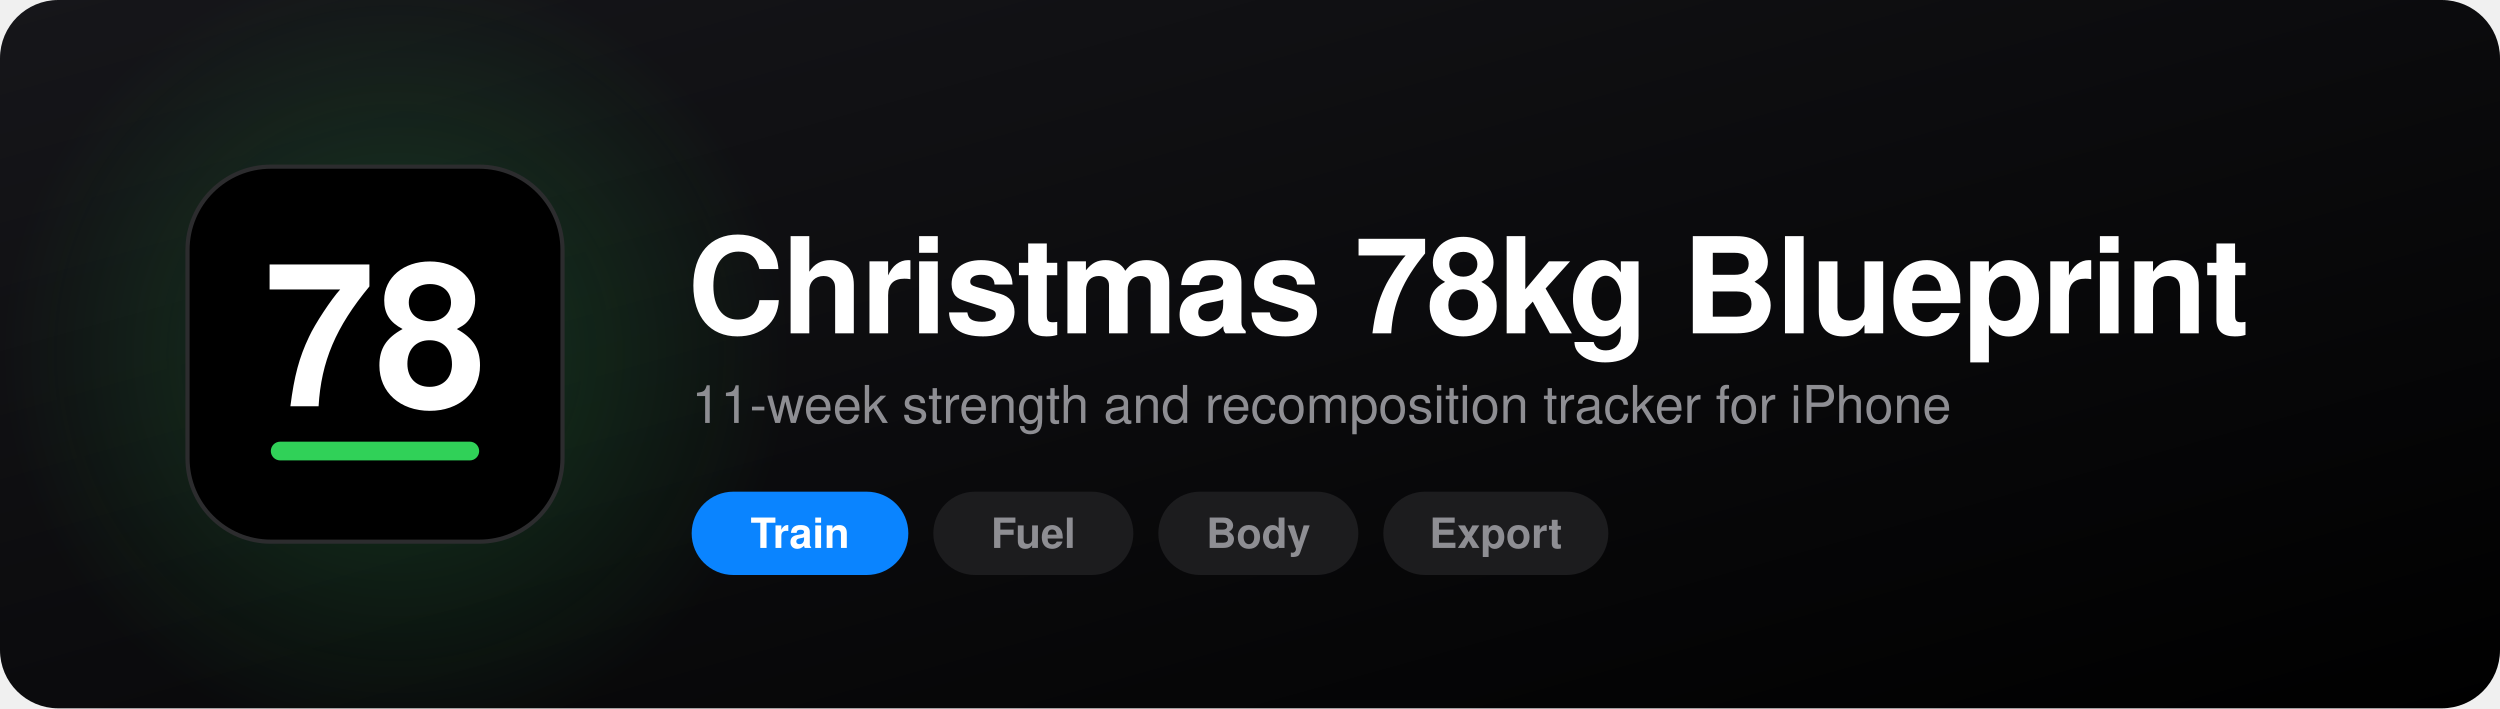
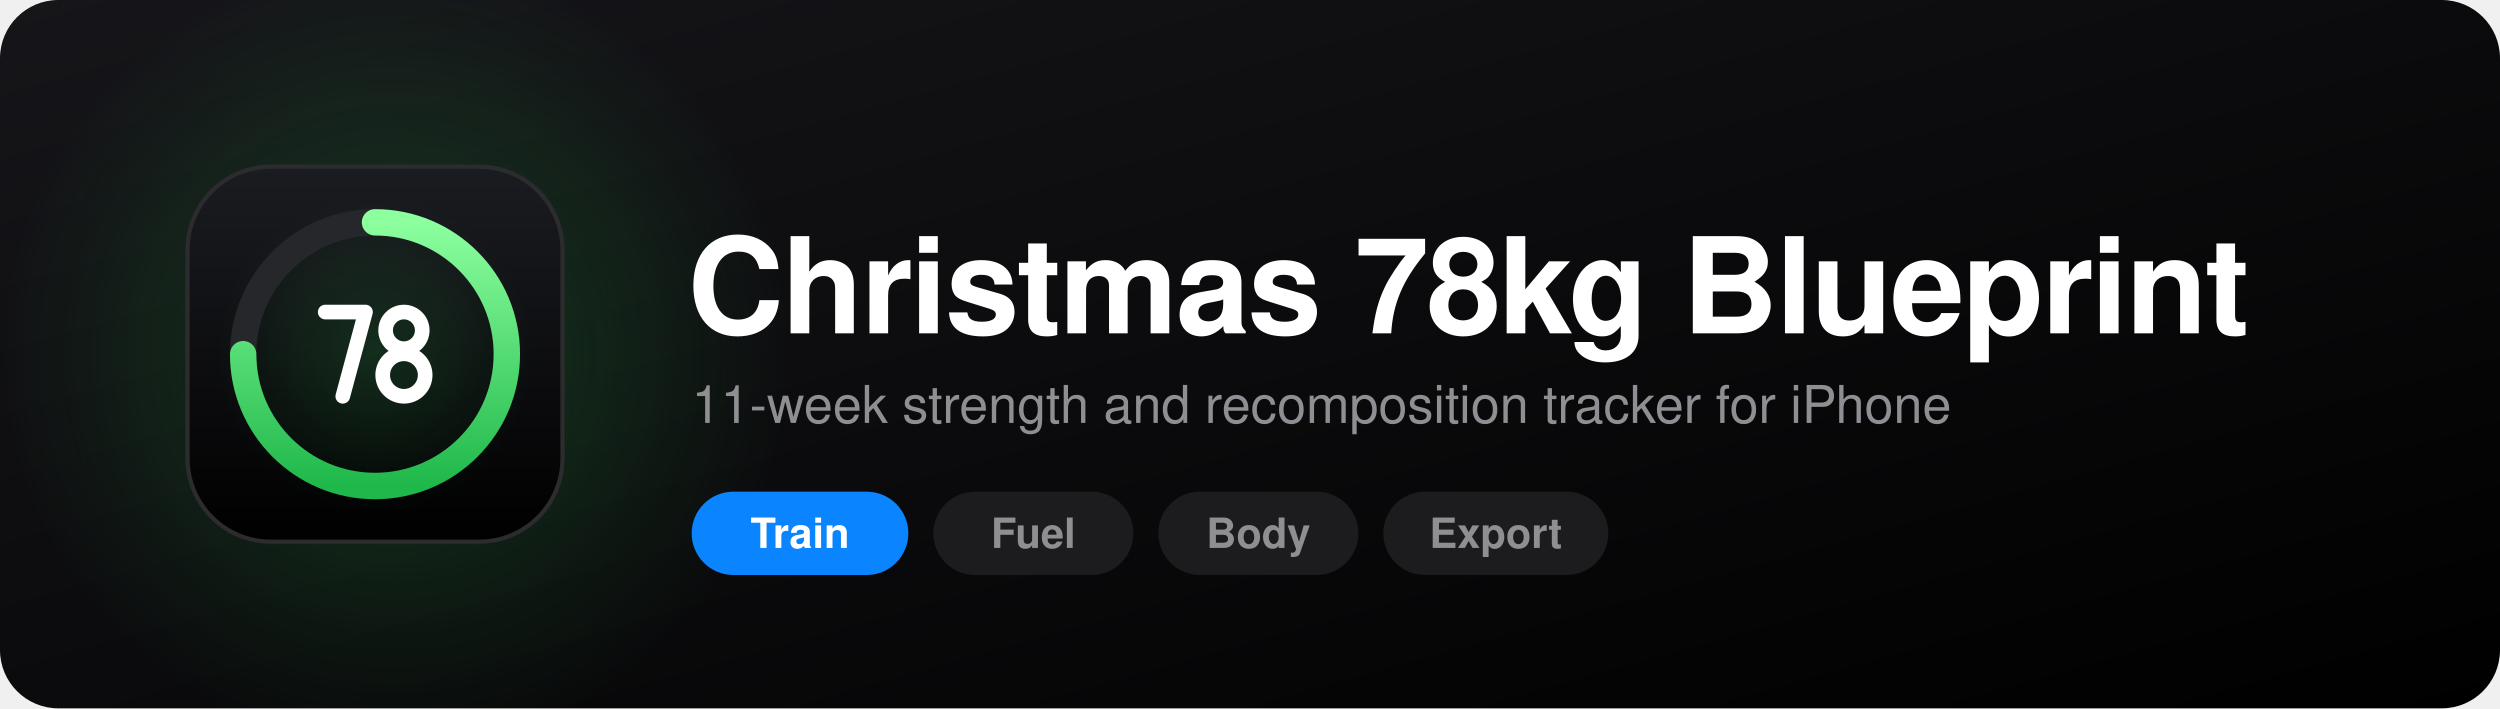
<svg xmlns="http://www.w3.org/2000/svg" viewBox="0 0 1200 340" width="1200" height="340" role="img" aria-label="Christmas 78kg Blueprint">
  <defs>
    <linearGradient id="bg" x1="0" y1="0" x2="1" y2="1">
      <stop offset="0" stop-color="#16161a" />
      <stop offset="1" stop-color="#000000" />
    </linearGradient>
    <radialGradient id="glow" cx="0.5" cy="0.5" r="0.5">
      <stop offset="0" stop-color="#30d158" stop-opacity="0.22" />
      <stop offset="1" stop-color="#30d158" stop-opacity="0" />
    </radialGradient>
  </defs>
  <rect width="1200" height="340" rx="28" fill="url(#bg)" />
  <circle cx="190" cy="170" r="190" fill="url(#glow)" />
-   <rect x="90" y="80" width="180" height="180" rx="40" fill="#000" stroke="#2c2c2e" stroke-width="2" />
-   <text x="180" y="195" text-anchor="middle" font-family="-apple-system, 'SF Pro Display', Helvetica, Arial, sans-serif" font-size="96" font-weight="800" fill="#ffffff">78</text>
-   <rect x="130" y="212" width="100" height="9" rx="4.5" fill="#30d158" />
+   <defs>
+     <linearGradient id="lbg" x1="0" y1="0" x2="0" y2="1">
+       <stop offset="0" stop-color="#1b1c21" />
+       <stop offset="1" stop-color="#000000" />
+     </linearGradient>
+     <radialGradient id="lgl" cx="512" cy="512" r="430" gradientUnits="userSpaceOnUse">
+       <stop offset="0" stop-color="#30d158" stop-opacity="0.16" />
+       <stop offset="1" stop-color="#30d158" stop-opacity="0" />
+     </radialGradient>
+     <linearGradient id="larc" x1="0" y1="152" x2="0" y2="872" gradientUnits="userSpaceOnUse">
+       <stop offset="0" stop-color="#8cff9e" />
+       <stop offset="1" stop-color="#1fb84a" />
+     </linearGradient>
+   </defs>
+   <clipPath id="ic">
+     <rect x="90" y="80" width="180" height="180" rx="40" />
+   </clipPath>
+   <g clip-path="url(#ic)">
+     <g transform="translate(90 80) scale(0.17578)">
+       <rect width="1024" height="1024" fill="url(#lbg)" />
+       <rect width="1024" height="1024" fill="url(#lgl)" />
+       <circle cx="512" cy="512" r="360" fill="none" stroke="#26272b" stroke-width="72" />
+       <path d="M512 152A360 360 0 1 1 152 512" fill="none" stroke="url(#larc)" stroke-width="72" stroke-linecap="round" />
+       <g transform="translate(516 512)" fill="none" stroke="#ffffff" stroke-width="40" stroke-linecap="round" stroke-linejoin="round">
+         <path d="M-140 -115H-30L-92 115" />
+         <circle cx="75" cy="-65" r="50" />
+         <circle cx="75" cy="57" r="58" />
+       </g>
+     </g>
+   </g>
+   <rect x="90" y="80" width="180" height="180" rx="40" fill="none" stroke="#2c2c2e" stroke-width="2" />
  <text x="330" y="160" font-family="-apple-system, 'SF Pro Display', Helvetica, Arial, sans-serif" font-size="64" font-weight="700" fill="#ffffff" letter-spacing="-1">Christmas 78kg Blueprint</text>
  <text x="332" y="203" font-family="-apple-system, 'SF Pro Text', Helvetica, Arial, sans-serif" font-size="25" fill="#8e8e93">11-week strength and recomposition tracker for iPhone</text>
  <g font-family="-apple-system, 'SF Pro Text', Helvetica, Arial, sans-serif" font-size="20" font-weight="600" text-anchor="middle">
    <rect x="332" y="236" width="104" height="40" rx="20" fill="#0a84ff" />
    <text x="384" y="263" fill="#ffffff">Train</text>
    <rect x="448" y="236" width="96" height="40" rx="20" fill="#1c1c1e" />
    <text x="496" y="263" fill="#8e8e93">Fuel</text>
    <rect x="556" y="236" width="96" height="40" rx="20" fill="#1c1c1e" />
    <text x="604" y="263" fill="#8e8e93">Body</text>
    <rect x="664" y="236" width="108" height="40" rx="20" fill="#1c1c1e" />
    <text x="718" y="263" fill="#8e8e93">Export</text>
  </g>
</svg>
